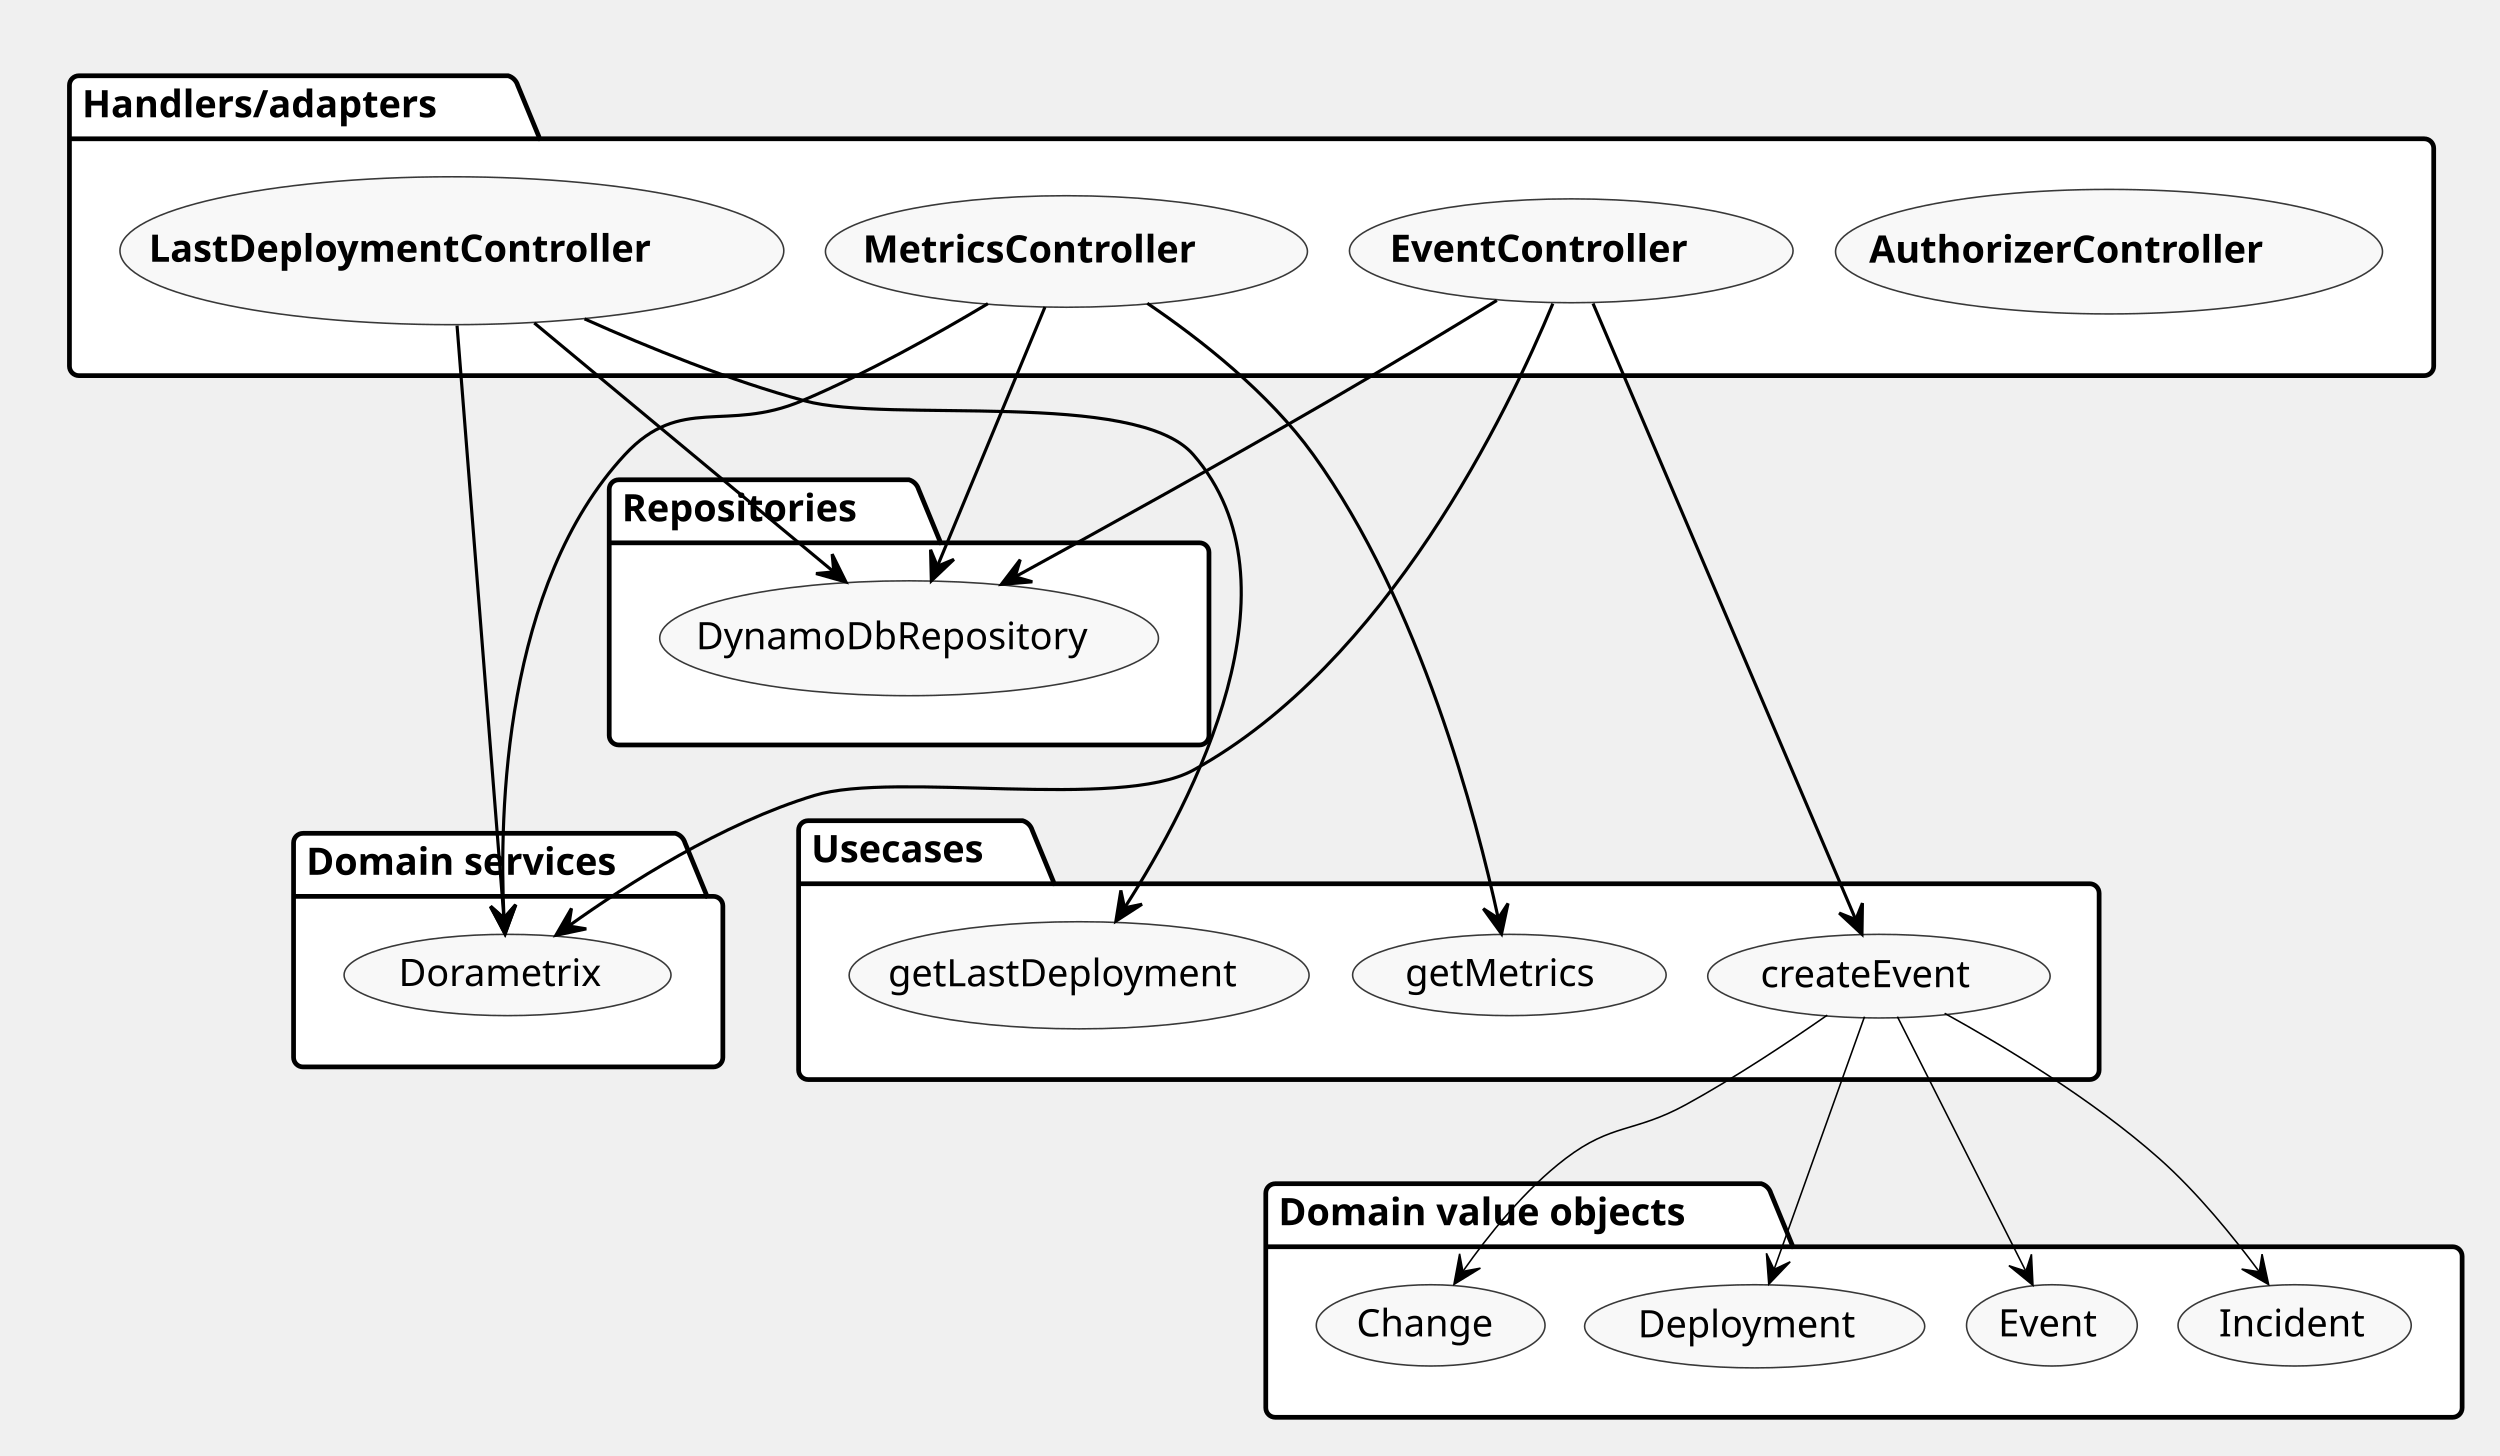
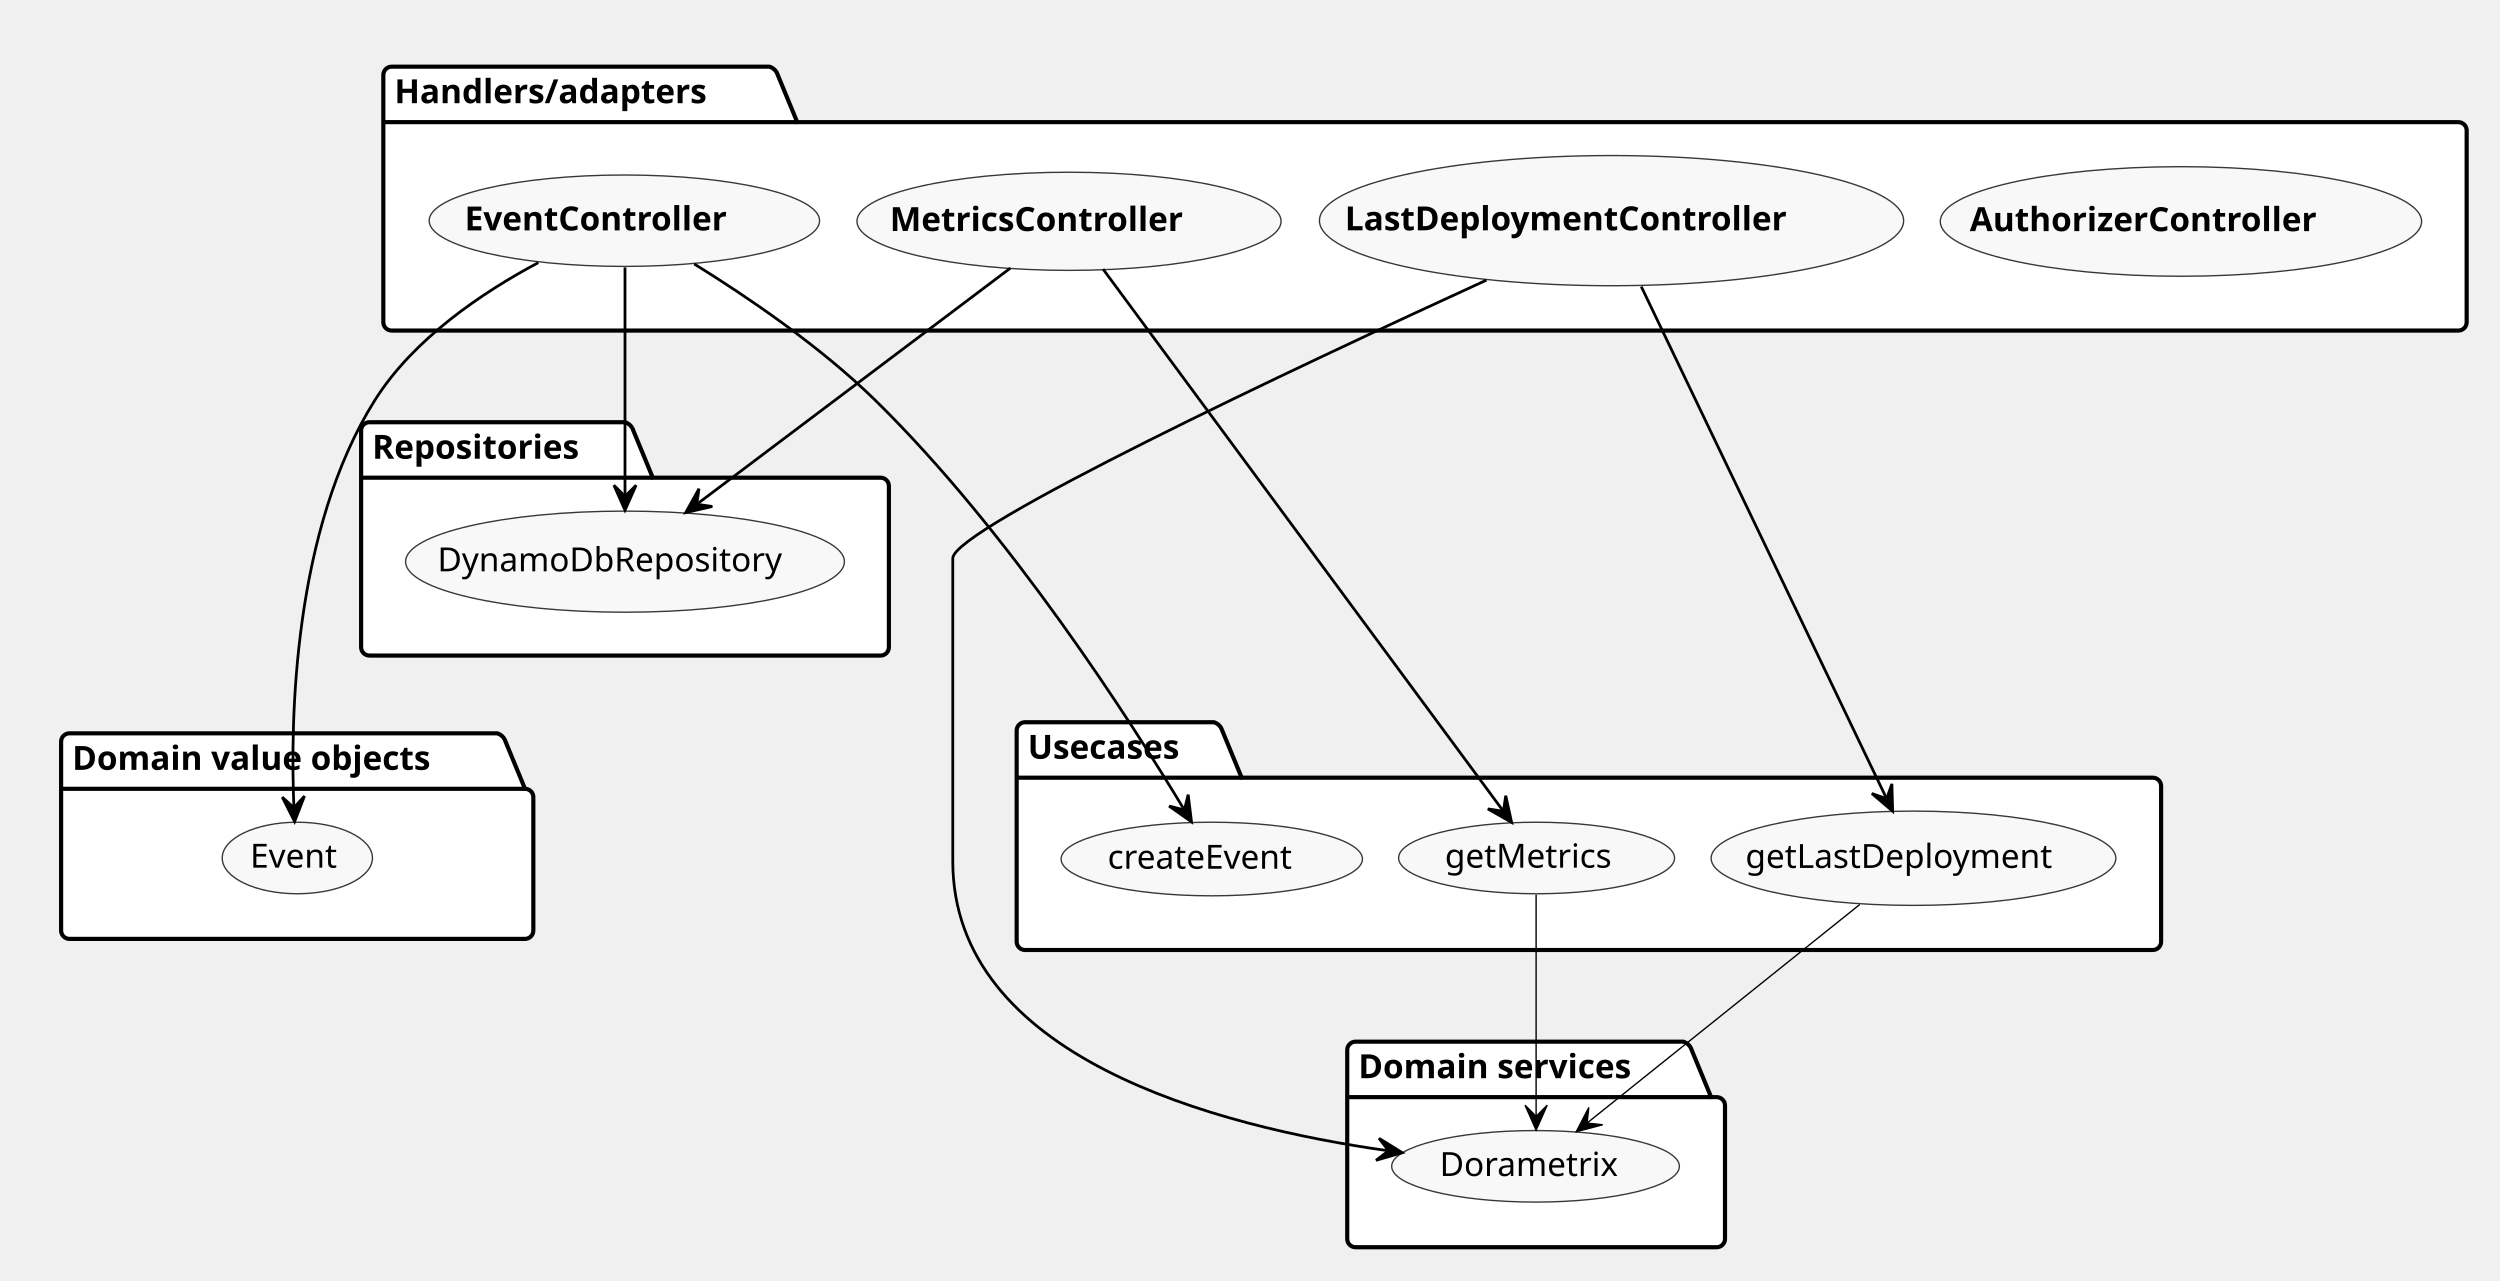
- <svg xmlns="http://www.w3.org/2000/svg" contentScriptType="application/ecmascript" contentStyleType="text/css" height="461px" preserveAspectRatio="none" style="width:792px;height:461px;" version="1.1" viewBox="0 0 792 461" width="792px" zoomAndPan="magnify">
+ <svg xmlns="http://www.w3.org/2000/svg" contentScriptType="application/ecmascript" contentStyleType="text/css" height="461px" preserveAspectRatio="none" style="width:900px;height:461px;" version="1.1" viewBox="0 0 900 461" width="900px" zoomAndPan="magnify">
  <defs />
  <g>
-     <path d="M25,24 L161,24 A4.5,4.5 0 0 1 164,27 L171,43.969 L768,43.969 A3,3 0 0 1 771,46.969 L771,116 A3,3 0 0 1 768,119 L25,119 A3,3 0 0 1 22,116 L22,27 A3,3 0 0 1 25,24 " fill="#FFFFFF" style="stroke: #000000; stroke-width: 1.5;" />
-     <line style="stroke: #000000; stroke-width: 1.5;" x1="22" x2="171" y1="43.969" y2="43.969" />
-     <text fill="#000000" font-family="Tahoma, sans-serif" font-size="12" font-weight="bold" lengthAdjust="spacingAndGlyphs" textLength="136" x="26" y="37.139">Handlers/adapters</text>
-     <path d="M96,264 L214,264 A4.5,4.5 0 0 1 217,267 L224,283.969 L226,283.969 A3,3 0 0 1 229,286.969 L229,335 A3,3 0 0 1 226,338 L96,338 A3,3 0 0 1 93,335 L93,267 A3,3 0 0 1 96,264 " fill="#FFFFFF" style="stroke: #000000; stroke-width: 1.5;" />
-     <line style="stroke: #000000; stroke-width: 1.5;" x1="93" x2="224" y1="283.969" y2="283.969" />
-     <text fill="#000000" font-family="Tahoma, sans-serif" font-size="12" font-weight="bold" lengthAdjust="spacingAndGlyphs" textLength="118" x="97" y="277.139">Domain services</text>
-     <path d="M404,375 L558,375 A4.5,4.5 0 0 1 561,378 L568,394.969 L777,394.969 A3,3 0 0 1 780,397.969 L780,446 A3,3 0 0 1 777,449 L404,449 A3,3 0 0 1 401,446 L401,378 A3,3 0 0 1 404,375 " fill="#FFFFFF" style="stroke: #000000; stroke-width: 1.5;" />
-     <line style="stroke: #000000; stroke-width: 1.5;" x1="401" x2="568" y1="394.969" y2="394.969" />
-     <text fill="#000000" font-family="Tahoma, sans-serif" font-size="12" font-weight="bold" lengthAdjust="spacingAndGlyphs" textLength="154" x="405" y="388.139">Domain value objects</text>
-     <path d="M196,152 L288,152 A4.5,4.5 0 0 1 291,155 L298,171.969 L380,171.969 A3,3 0 0 1 383,174.969 L383,233 A3,3 0 0 1 380,236 L196,236 A3,3 0 0 1 193,233 L193,155 A3,3 0 0 1 196,152 " fill="#FFFFFF" style="stroke: #000000; stroke-width: 1.5;" />
-     <line style="stroke: #000000; stroke-width: 1.5;" x1="193" x2="298" y1="171.969" y2="171.969" />
-     <text fill="#000000" font-family="Tahoma, sans-serif" font-size="12" font-weight="bold" lengthAdjust="spacingAndGlyphs" textLength="92" x="197" y="165.139">Repositories</text>
-     <path d="M256,260 L324,260 A4.5,4.5 0 0 1 327,263 L334,279.969 L662,279.969 A3,3 0 0 1 665,282.969 L665,339 A3,3 0 0 1 662,342 L256,342 A3,3 0 0 1 253,339 L253,263 A3,3 0 0 1 256,260 " fill="#FFFFFF" style="stroke: #000000; stroke-width: 1.5;" />
-     <line style="stroke: #000000; stroke-width: 1.5;" x1="253" x2="334" y1="279.969" y2="279.969" />
-     <text fill="#000000" font-family="Tahoma, sans-serif" font-size="12" font-weight="bold" lengthAdjust="spacingAndGlyphs" textLength="68" x="257" y="273.139">Usecases</text>
-     <ellipse cx="668.139" cy="79.728" fill="#F8F8F8" rx="86.639" ry="19.728" style="stroke: #383838; stroke-width: 0.5;" />
-     <text fill="#000000" font-family="Tahoma, sans-serif" font-size="12" font-weight="bold" lengthAdjust="spacingAndGlyphs" textLength="152" x="592.139" y="83.212">AuthorizerController</text>
-     <ellipse cx="497.774" cy="79.455" fill="#F8F8F8" rx="70.274" ry="16.455" style="stroke: #383838; stroke-width: 0.5;" />
-     <text fill="#000000" font-family="Tahoma, sans-serif" font-size="12" font-weight="bold" lengthAdjust="spacingAndGlyphs" textLength="115" x="440.274" y="82.939">EventController</text>
-     <ellipse cx="143.155" cy="79.431" fill="#F8F8F8" rx="105.154" ry="23.431" style="stroke: #383838; stroke-width: 0.5;" />
-     <text fill="#000000" font-family="Tahoma, sans-serif" font-size="12" font-weight="bold" lengthAdjust="spacingAndGlyphs" textLength="192" x="47.154" y="82.915">LastDeploymentController</text>
-     <ellipse cx="337.847" cy="79.669" fill="#F8F8F8" rx="76.347" ry="17.669" style="stroke: #383838; stroke-width: 0.5;" />
-     <text fill="#000000" font-family="Tahoma, sans-serif" font-size="12" font-weight="bold" lengthAdjust="spacingAndGlyphs" textLength="129" x="273.347" y="83.154">MetricsController</text>
-     <ellipse cx="160.79" cy="308.877" fill="#F8F8F8" rx="51.79" ry="12.877" style="stroke: #383838; stroke-width: 0.5;" />
-     <text fill="#000000" font-family="Tahoma, sans-serif" font-size="12" lengthAdjust="spacingAndGlyphs" textLength="69" x="126.29" y="312.362">Dorametrix</text>
-     <ellipse cx="453.234" cy="419.877" fill="#F8F8F8" rx="36.234" ry="12.877" style="stroke: #383838; stroke-width: 0.5;" />
-     <text fill="#000000" font-family="Tahoma, sans-serif" font-size="12" lengthAdjust="spacingAndGlyphs" textLength="47" x="429.734" y="423.362">Change</text>
-     <ellipse cx="555.878" cy="420.175" fill="#F8F8F8" rx="53.878" ry="13.175" style="stroke: #383838; stroke-width: 0.5;" />
-     <text fill="#000000" font-family="Tahoma, sans-serif" font-size="12" lengthAdjust="spacingAndGlyphs" textLength="74" x="518.878" y="423.66">Deployment</text>
-     <ellipse cx="650.042" cy="419.877" fill="#F8F8F8" rx="27.042" ry="12.877" style="stroke: #383838; stroke-width: 0.5;" />
-     <text fill="#000000" font-family="Tahoma, sans-serif" font-size="12" lengthAdjust="spacingAndGlyphs" textLength="34" x="633.042" y="423.362">Event</text>
-     <ellipse cx="726.941" cy="419.877" fill="#F8F8F8" rx="36.941" ry="12.877" style="stroke: #383838; stroke-width: 0.5;" />
-     <text fill="#000000" font-family="Tahoma, sans-serif" font-size="12" lengthAdjust="spacingAndGlyphs" textLength="48" x="702.941" y="423.362">Incident</text>
-     <ellipse cx="287.999" cy="202.2" fill="#F8F8F8" rx="78.999" ry="18.2" style="stroke: #383838; stroke-width: 0.5;" />
-     <text fill="#000000" font-family="Tahoma, sans-serif" font-size="12" lengthAdjust="spacingAndGlyphs" textLength="135" x="220.499" y="205.684">DynamoDbRepository</text>
-     <ellipse cx="595.242" cy="309.248" fill="#F8F8F8" rx="54.242" ry="13.248" style="stroke: #383838; stroke-width: 0.5;" />
-     <text fill="#000000" font-family="Tahoma, sans-serif" font-size="12" lengthAdjust="spacingAndGlyphs" textLength="75" x="557.742" y="312.733">createEvent</text>
-     <ellipse cx="341.856" cy="308.971" fill="#F8F8F8" rx="72.856" ry="16.971" style="stroke: #383838; stroke-width: 0.5;" />
-     <text fill="#000000" font-family="Tahoma, sans-serif" font-size="12" lengthAdjust="spacingAndGlyphs" textLength="121" x="281.356" y="312.455">getLastDeployment</text>
-     <ellipse cx="478.169" cy="308.877" fill="#F8F8F8" rx="49.669" ry="12.877" style="stroke: #383838; stroke-width: 0.5;" />
-     <text fill="#000000" font-family="Tahoma, sans-serif" font-size="12" lengthAdjust="spacingAndGlyphs" textLength="66" x="445.169" y="312.362">getMetrics</text>
-     <path d="M578.87,321.598 C566.82,330.007 549.777,341.37 534,350 C517.768,358.879 510.726,355.799 496,367 C482.995,376.892 471.396,391.442 463.532,402.637 " fill="none" id="createEvent-&gt;Change" style="stroke: #000000; stroke-width: 0.5;" />
-     <polygon fill="#000000" points="460.603,406.899,468.997,401.748,463.435,402.779,462.404,397.217,460.603,406.899" style="stroke: #000000; stroke-width: 0.5;" />
-     <path d="M590.677,322.081 C583.708,341.56 569.969,379.959 562.037,402.128 " fill="none" id="createEvent-&gt;Deployment" style="stroke: #000000; stroke-width: 0.5;" />
-     <polygon fill="#000000" points="560.342,406.865,567.14,399.738,562.027,402.157,559.608,397.043,560.342,406.865" style="stroke: #000000; stroke-width: 0.5;" />
-     <path d="M601.096,322.081 C610.977,341.663 630.505,380.365 641.664,402.479 " fill="none" id="createEvent-&gt;Event" style="stroke: #000000; stroke-width: 0.5;" />
-     <polygon fill="#000000" points="644.044,407.196,643.561,397.359,641.792,402.732,636.418,400.963,644.044,407.196" style="stroke: #000000; stroke-width: 0.5;" />
-     <path d="M616.053,321.014 C634.935,331.445 662.845,348.267 684,367 C696.078,377.695 707.606,391.932 715.679,402.805 " fill="none" id="createEvent-&gt;Incident" style="stroke: #000000; stroke-width: 0.5;" />
-     <polygon fill="#000000" points="718.705,406.941,716.62,397.315,715.753,402.906,710.163,402.039,718.705,406.941" style="stroke: #000000; stroke-width: 0.5;" />
-     <path d="M504.667,96.137 C522.23,137.328 569.659,248.567 587.805,291.125 " fill="none" id="&lt;b&gt;EventController&lt;/b&gt;-&gt;createEvent" style="stroke: #000000; stroke-width: 1.0;" />
-     <polygon fill="#000000" points="589.869,295.965,590.017,286.117,587.907,291.366,582.659,289.256,589.869,295.965" style="stroke: #000000; stroke-width: 1.0;" />
-     <path d="M491.937,96.192 C477.863,130.186 439.42,210.278 378,244 C354.573,256.862 283.571,244.228 258,252 C228.769,260.885 198.881,279.957 180.153,293.366 " fill="none" id="&lt;b&gt;EventController&lt;/b&gt;-&gt;Dorametrix" style="stroke: #000000; stroke-width: 1.0;" />
-     <polygon fill="#000000" points="176.1,296.304,185.735,294.261,180.149,293.37,181.04,287.784,176.1,296.304" style="stroke: #000000; stroke-width: 1.0;" />
-     <path d="M474.198,95.172 C459.049,104.437 438.968,116.581 421,127 C387.507,146.422 348.784,167.854 321.79,182.631 " fill="none" id="&lt;b&gt;EventController&lt;/b&gt;-&gt;DynamoDbRepository" style="stroke: #000000; stroke-width: 1.0;" />
-     <polygon fill="#000000" points="317.226,185.128,327.041,184.318,321.613,182.728,323.202,177.299,317.226,185.128" style="stroke: #000000; stroke-width: 1.0;" />
-     <path d="M144.792,103.145 C148.392,148.643 156.432,250.261 159.64,290.81 " fill="none" id="&lt;b&gt;LastDeploymentController&lt;/b&gt;-&gt;Dorametrix" style="stroke: #000000; stroke-width: 1.0;" />
-     <polygon fill="#000000" points="160.042,295.892,163.32,286.605,159.648,290.908,155.345,287.236,160.042,295.892" style="stroke: #000000; stroke-width: 1.0;" />
-     <path d="M169.258,102.322 C196.217,124.725 237.816,159.295 263.942,181.007 " fill="none" id="&lt;b&gt;LastDeploymentController&lt;/b&gt;-&gt;DynamoDbRepository" style="stroke: #000000; stroke-width: 1.0;" />
-     <polygon fill="#000000" points="267.998,184.377,263.632,175.548,264.152,181.181,258.519,181.701,267.998,184.377" style="stroke: #000000; stroke-width: 1.0;" />
-     <path d="M185.178,101.025 C205.793,110.27 231.23,120.538 255,127 C281.627,134.238 359.873,123.196 378,144 C413.737,185.016 378.239,253.385 356.373,287.43 " fill="none" id="&lt;b&gt;LastDeploymentController&lt;/b&gt;-&gt;getLastDeployment" style="stroke: #000000; stroke-width: 1.0;" />
-     <polygon fill="#000000" points="353.518,291.803,361.789,286.456,356.252,287.617,355.091,282.081,353.518,291.803" style="stroke: #000000; stroke-width: 1.0;" />
-     <path d="M312.967,96.188 C296.622,105.966 274.572,118.299 254,127 C230.044,137.133 215.71,124.95 198,144 C159.675,185.224 158.094,257.403 159.647,290.507 " fill="none" id="&lt;b&gt;MetricsController&lt;/b&gt;-&gt;Dorametrix" style="stroke: #000000; stroke-width: 1.0;" />
-     <polygon fill="#000000" points="159.941,295.847,163.439,286.64,159.665,290.855,155.451,287.081,159.941,295.847" style="stroke: #000000; stroke-width: 1.0;" />
-     <path d="M331.048,97.255 C322.18,118.627 306.824,155.635 297.051,179.188 " fill="none" id="&lt;b&gt;MetricsController&lt;/b&gt;-&gt;DynamoDbRepository" style="stroke: #000000; stroke-width: 1.0;" />
-     <polygon fill="#000000" points="295.054,183.999,302.197,177.218,296.97,179.381,294.807,174.153,295.054,183.999" style="stroke: #000000; stroke-width: 1.0;" />
-     <path d="M363.459,96.076 C380.346,107.526 401.911,124.451 416,144 C449.984,191.154 467.765,259.21 474.608,290.749 " fill="none" id="&lt;b&gt;MetricsController&lt;/b&gt;-&gt;getMetrics" style="stroke: #000000; stroke-width: 1.0;" />
-     <polygon fill="#000000" points="475.687,295.846,477.739,286.213,474.653,290.954,469.912,287.868,475.687,295.846" style="stroke: #000000; stroke-width: 1.0;" />
+     <path d="M141,24 L277,24 A4.5,4.5 0 0 1 280,27 L287,43.969 L885,43.969 A3,3 0 0 1 888,46.969 L888,116 A3,3 0 0 1 885,119 L141,119 A3,3 0 0 1 138,116 L138,27 A3,3 0 0 1 141,24 " fill="#FFFFFF" style="stroke: #000000; stroke-width: 1.5;" />
+     <line style="stroke: #000000; stroke-width: 1.5;" x1="138" x2="287" y1="43.969" y2="43.969" />
+     <text fill="#000000" font-family="Tahoma, sans-serif" font-size="12" font-weight="bold" lengthAdjust="spacingAndGlyphs" textLength="136" x="142" y="37.139">Handlers/adapters</text>
+     <path d="M488,375 L606,375 A4.5,4.5 0 0 1 609,378 L616,394.969 L618,394.969 A3,3 0 0 1 621,397.969 L621,446 A3,3 0 0 1 618,449 L488,449 A3,3 0 0 1 485,446 L485,378 A3,3 0 0 1 488,375 " fill="#FFFFFF" style="stroke: #000000; stroke-width: 1.5;" />
+     <line style="stroke: #000000; stroke-width: 1.5;" x1="485" x2="616" y1="394.969" y2="394.969" />
+     <text fill="#000000" font-family="Tahoma, sans-serif" font-size="12" font-weight="bold" lengthAdjust="spacingAndGlyphs" textLength="118" x="489" y="388.139">Domain services</text>
+     <path d="M25,264 L179,264 A4.5,4.5 0 0 1 182,267 L189,283.969 L189,283.969 A3,3 0 0 1 192,286.969 L192,335 A3,3 0 0 1 189,338 L25,338 A3,3 0 0 1 22,335 L22,267 A3,3 0 0 1 25,264 " fill="#FFFFFF" style="stroke: #000000; stroke-width: 1.5;" />
+     <line style="stroke: #000000; stroke-width: 1.5;" x1="22" x2="189" y1="283.969" y2="283.969" />
+     <text fill="#000000" font-family="Tahoma, sans-serif" font-size="12" font-weight="bold" lengthAdjust="spacingAndGlyphs" textLength="154" x="26" y="277.139">Domain value objects</text>
+     <path d="M133,152 L225,152 A4.5,4.5 0 0 1 228,155 L235,171.969 L317,171.969 A3,3 0 0 1 320,174.969 L320,233 A3,3 0 0 1 317,236 L133,236 A3,3 0 0 1 130,233 L130,155 A3,3 0 0 1 133,152 " fill="#FFFFFF" style="stroke: #000000; stroke-width: 1.5;" />
+     <line style="stroke: #000000; stroke-width: 1.5;" x1="130" x2="235" y1="171.969" y2="171.969" />
+     <text fill="#000000" font-family="Tahoma, sans-serif" font-size="12" font-weight="bold" lengthAdjust="spacingAndGlyphs" textLength="92" x="134" y="165.139">Repositories</text>
+     <path d="M369,260 L437,260 A4.5,4.5 0 0 1 440,263 L447,279.969 L775,279.969 A3,3 0 0 1 778,282.969 L778,339 A3,3 0 0 1 775,342 L369,342 A3,3 0 0 1 366,339 L366,263 A3,3 0 0 1 369,260 " fill="#FFFFFF" style="stroke: #000000; stroke-width: 1.5;" />
+     <line style="stroke: #000000; stroke-width: 1.5;" x1="366" x2="447" y1="279.969" y2="279.969" />
+     <text fill="#000000" font-family="Tahoma, sans-serif" font-size="12" font-weight="bold" lengthAdjust="spacingAndGlyphs" textLength="68" x="370" y="273.139">Usecases</text>
+     <ellipse cx="785.139" cy="79.728" fill="#F8F8F8" rx="86.639" ry="19.728" style="stroke: #383838; stroke-width: 0.5;" />
+     <text fill="#000000" font-family="Tahoma, sans-serif" font-size="12" font-weight="bold" lengthAdjust="spacingAndGlyphs" textLength="152" x="709.139" y="83.212">AuthorizerController</text>
+     <ellipse cx="224.774" cy="79.455" fill="#F8F8F8" rx="70.274" ry="16.455" style="stroke: #383838; stroke-width: 0.5;" />
+     <text fill="#000000" font-family="Tahoma, sans-serif" font-size="12" font-weight="bold" lengthAdjust="spacingAndGlyphs" textLength="115" x="167.274" y="82.939">EventController</text>
+     <ellipse cx="580.154" cy="79.431" fill="#F8F8F8" rx="105.154" ry="23.431" style="stroke: #383838; stroke-width: 0.5;" />
+     <text fill="#000000" font-family="Tahoma, sans-serif" font-size="12" font-weight="bold" lengthAdjust="spacingAndGlyphs" textLength="192" x="484.154" y="82.915">LastDeploymentController</text>
+     <ellipse cx="384.847" cy="79.669" fill="#F8F8F8" rx="76.347" ry="17.669" style="stroke: #383838; stroke-width: 0.5;" />
+     <text fill="#000000" font-family="Tahoma, sans-serif" font-size="12" font-weight="bold" lengthAdjust="spacingAndGlyphs" textLength="129" x="320.347" y="83.154">MetricsController</text>
+     <ellipse cx="552.79" cy="419.877" fill="#F8F8F8" rx="51.79" ry="12.877" style="stroke: #383838; stroke-width: 0.5;" />
+     <text fill="#000000" font-family="Tahoma, sans-serif" font-size="12" lengthAdjust="spacingAndGlyphs" textLength="69" x="518.29" y="423.362">Dorametrix</text>
+     <ellipse cx="107.042" cy="308.877" fill="#F8F8F8" rx="27.042" ry="12.877" style="stroke: #383838; stroke-width: 0.5;" />
+     <text fill="#000000" font-family="Tahoma, sans-serif" font-size="12" lengthAdjust="spacingAndGlyphs" textLength="34" x="90.042" y="312.362">Event</text>
+     <ellipse cx="224.999" cy="202.2" fill="#F8F8F8" rx="78.999" ry="18.2" style="stroke: #383838; stroke-width: 0.5;" />
+     <text fill="#000000" font-family="Tahoma, sans-serif" font-size="12" lengthAdjust="spacingAndGlyphs" textLength="135" x="157.499" y="205.684">DynamoDbRepository</text>
+     <ellipse cx="436.242" cy="309.248" fill="#F8F8F8" rx="54.242" ry="13.248" style="stroke: #383838; stroke-width: 0.5;" />
+     <text fill="#000000" font-family="Tahoma, sans-serif" font-size="12" lengthAdjust="spacingAndGlyphs" textLength="75" x="398.742" y="312.733">createEvent</text>
+     <ellipse cx="688.856" cy="308.971" fill="#F8F8F8" rx="72.856" ry="16.971" style="stroke: #383838; stroke-width: 0.5;" />
+     <text fill="#000000" font-family="Tahoma, sans-serif" font-size="12" lengthAdjust="spacingAndGlyphs" textLength="121" x="628.356" y="312.455">getLastDeployment</text>
+     <ellipse cx="553.169" cy="308.877" fill="#F8F8F8" rx="49.669" ry="12.877" style="stroke: #383838; stroke-width: 0.5;" />
+     <text fill="#000000" font-family="Tahoma, sans-serif" font-size="12" lengthAdjust="spacingAndGlyphs" textLength="66" x="520.169" y="312.362">getMetrics</text>
+     <path d="M249.913,95.022 C268.945,106.807 295.187,124.602 315,144 C363.679,191.657 407.577,260.392 426.352,291.545 " fill="none" id="&lt;b&gt;EventController&lt;/b&gt;-&gt;createEvent" style="stroke: #000000; stroke-width: 1.0;" />
+     <polygon fill="#000000" points="428.937,295.861,427.744,286.085,426.368,291.572,420.881,290.195,428.937,295.861" style="stroke: #000000; stroke-width: 1.0;" />
+     <path d="M225,96.253 C225,117.249 225,154.532 225,178.489 " fill="none" id="&lt;b&gt;EventController&lt;/b&gt;-&gt;DynamoDbRepository" style="stroke: #000000; stroke-width: 1.0;" />
+     <polygon fill="#000000" points="225,183.683,229,174.683,225,178.683,221,174.683,225,183.683" style="stroke: #000000; stroke-width: 1.0;" />
+     <path d="M193.798,94.543 C173.769,105.214 148.976,121.842 135,144 C105.575,190.651 104.468,258.954 105.805,290.652 " fill="none" id="&lt;b&gt;EventController&lt;/b&gt;-&gt;Event" style="stroke: #000000; stroke-width: 1.0;" />
+     <polygon fill="#000000" points="106.057,295.774,109.612,286.589,105.813,290.78,101.622,286.98,106.057,295.774" style="stroke: #000000; stroke-width: 1.0;" />
+     <path d="M669.515,325.617 C643.301,346.627 597.016,383.723 571.381,404.269 " fill="none" id="getLastDeployment-&gt;Dorametrix" style="stroke: #000000; stroke-width: 0.5;" />
+     <polygon fill="#000000" points="567.45,407.419,576.974,404.911,571.351,404.292,571.971,398.669,567.45,407.419" style="stroke: #000000; stroke-width: 0.5;" />
+     <path d="M553,322.081 C553,341.478 553,379.636 553,401.848 " fill="none" id="getMetrics-&gt;Dorametrix" style="stroke: #000000; stroke-width: 0.5;" />
+     <polygon fill="#000000" points="553,406.865,557,397.865,553,401.865,549,397.865,553,406.865" style="stroke: #000000; stroke-width: 0.5;" />
+     <path d="M535.143,100.83 C466.435,132.307 343,190.34 343,201 C343,201 343,201 343,310 C343,380.518 437.438,405.475 499.654,414.265 " fill="none" id="&lt;b&gt;LastDeploymentController&lt;/b&gt;-&gt;Dorametrix" style="stroke: #000000; stroke-width: 1.0;" />
+     <polygon fill="#000000" points="504.822,414.969,496.445,409.789,499.868,414.293,495.364,417.716,504.822,414.969" style="stroke: #000000; stroke-width: 1.0;" />
+     <path d="M590.85,103.145 C612.056,147.407 658.709,244.779 679.116,287.371 " fill="none" id="&lt;b&gt;LastDeploymentController&lt;/b&gt;-&gt;getLastDeployment" style="stroke: #000000; stroke-width: 1.0;" />
+     <polygon fill="#000000" points="681.356,292.045,681.075,282.2,679.196,287.536,673.86,285.657,681.356,292.045" style="stroke: #000000; stroke-width: 1.0;" />
+     <path d="M363.753,96.501 C334.629,118.436 282.35,157.808 250.947,181.458 " fill="none" id="&lt;b&gt;MetricsController&lt;/b&gt;-&gt;DynamoDbRepository" style="stroke: #000000; stroke-width: 1.0;" />
+     <polygon fill="#000000" points="246.848,184.546,256.443,182.326,250.842,181.538,251.63,175.936,246.848,184.546" style="stroke: #000000; stroke-width: 1.0;" />
+     <path d="M397.082,96.861 C428.141,138.92 510.478,250.419 541.212,292.037 " fill="none" id="&lt;b&gt;MetricsController&lt;/b&gt;-&gt;getMetrics" style="stroke: #000000; stroke-width: 1.0;" />
+     <polygon fill="#000000" points="544.191,296.072,542.063,286.456,541.221,292.05,535.627,291.207,544.191,296.072" style="stroke: #000000; stroke-width: 1.0;" />
  </g>
</svg>
